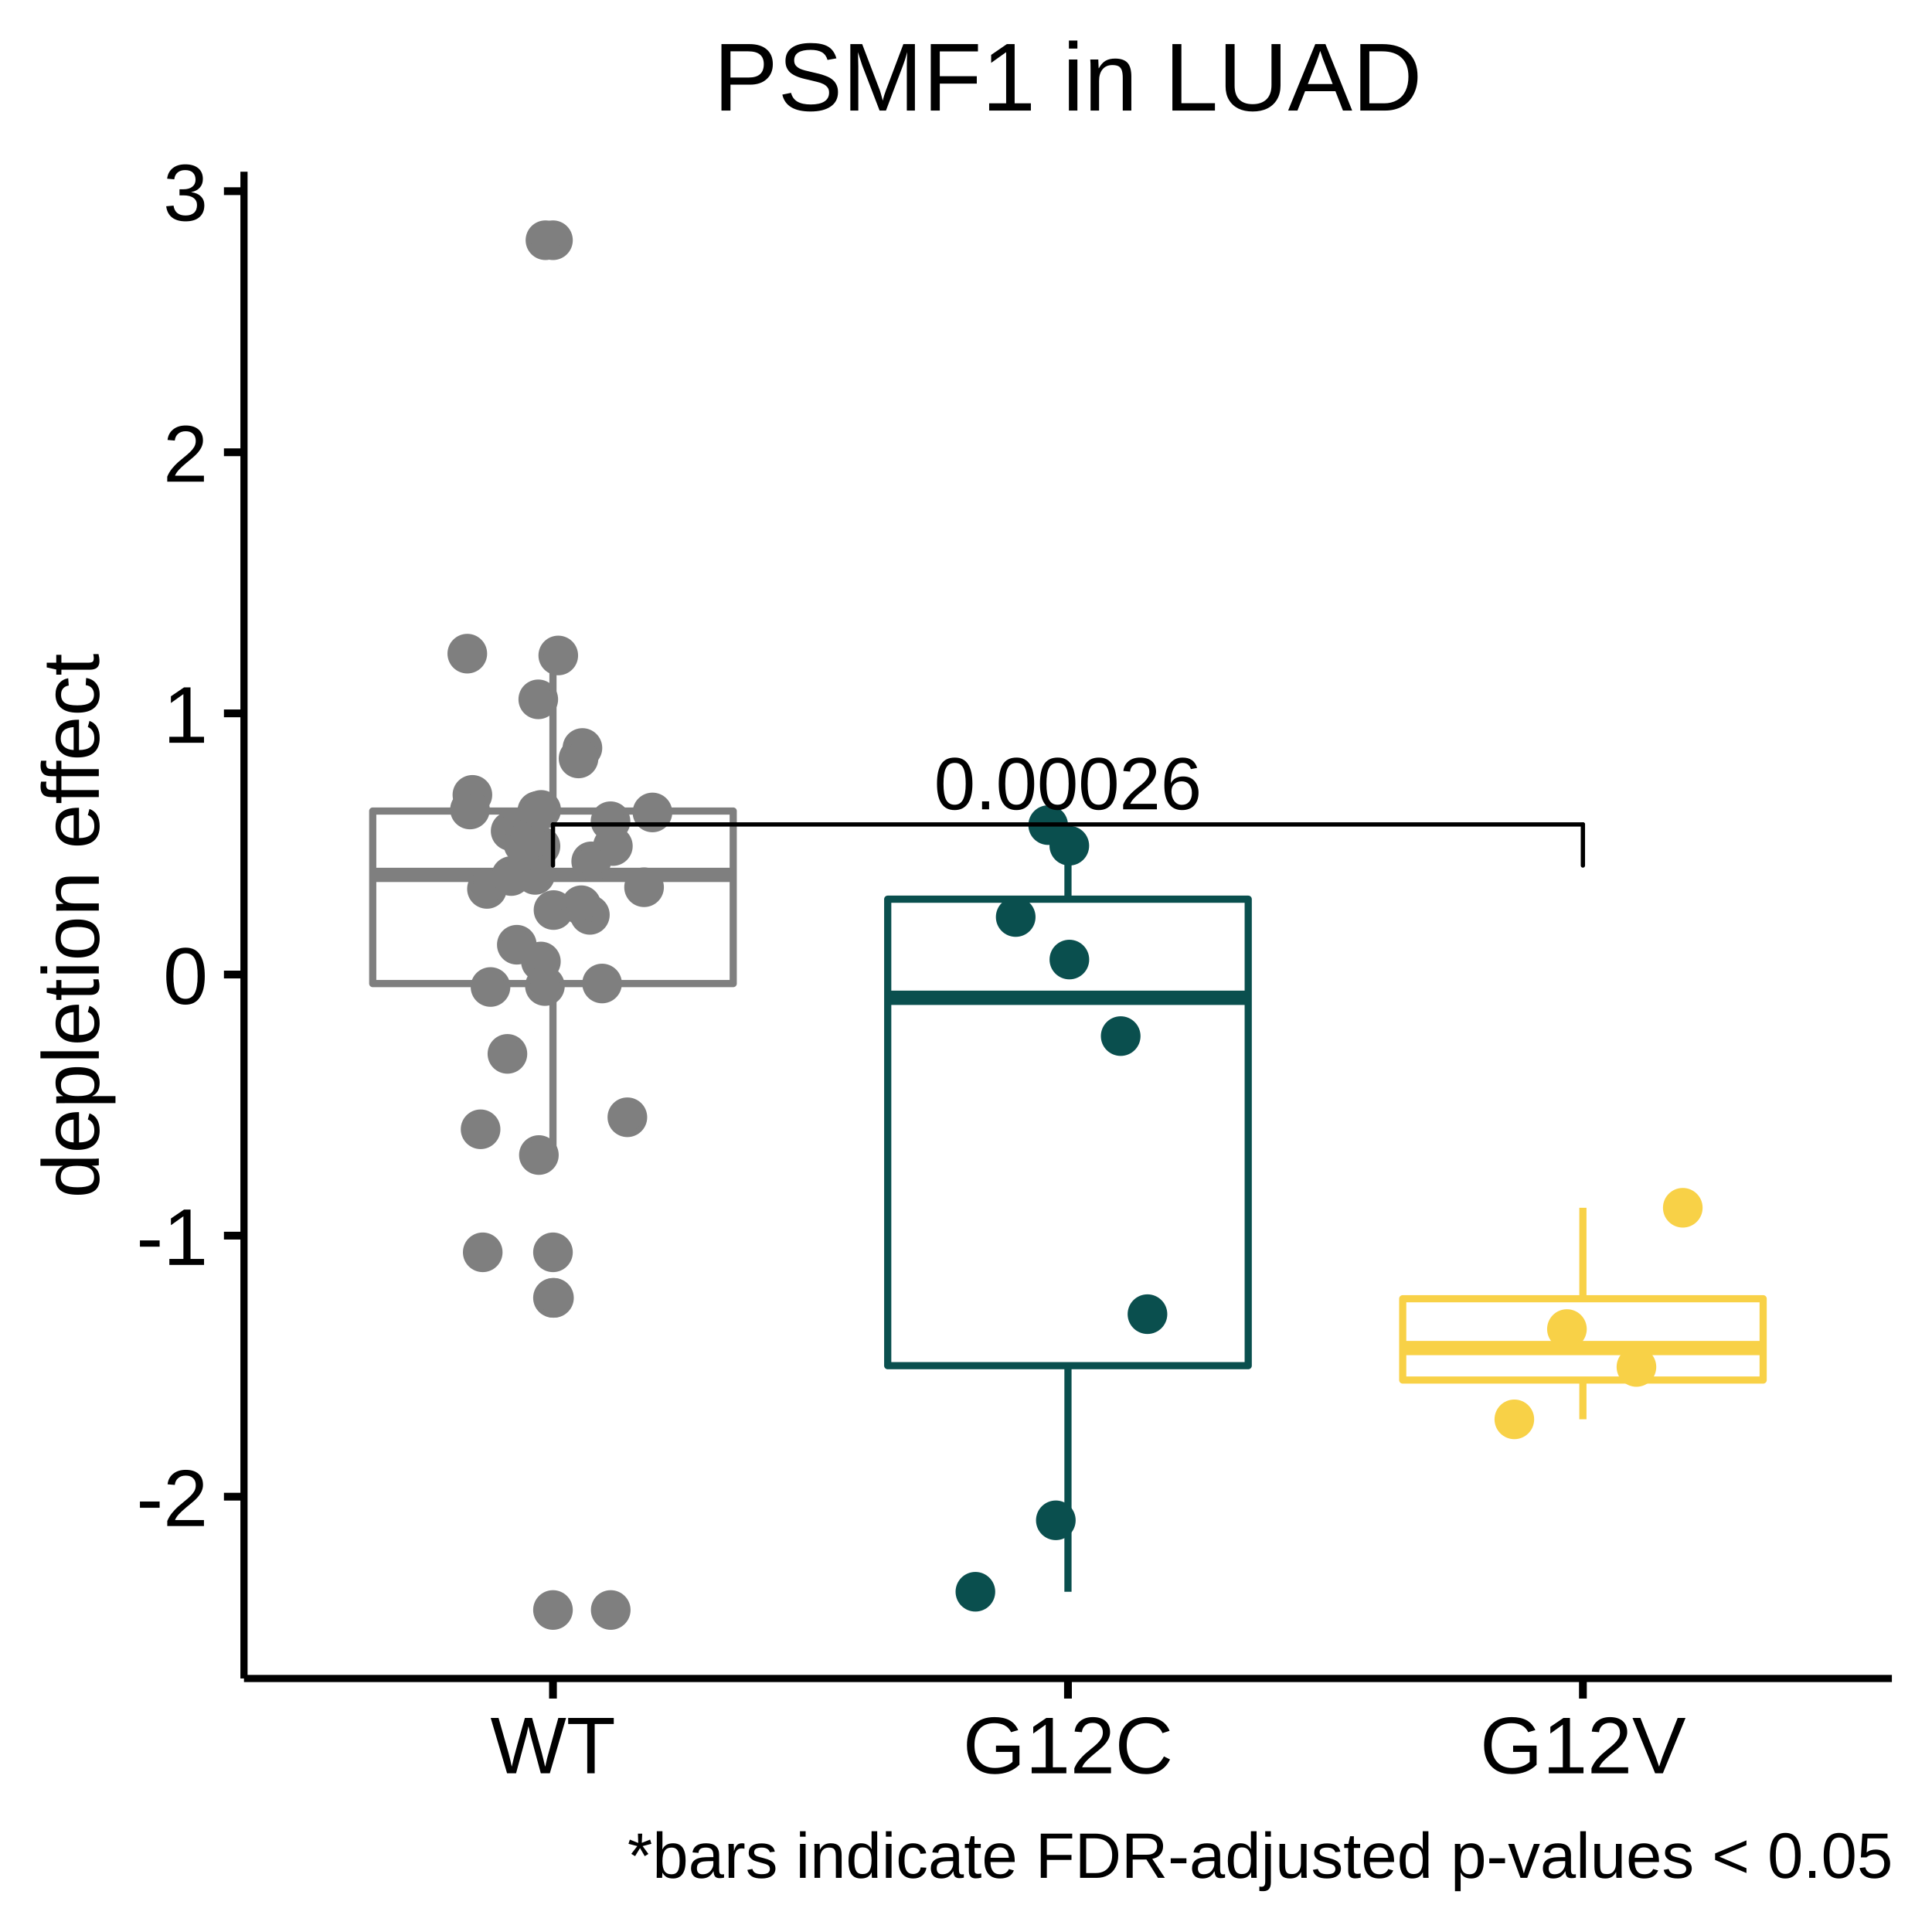
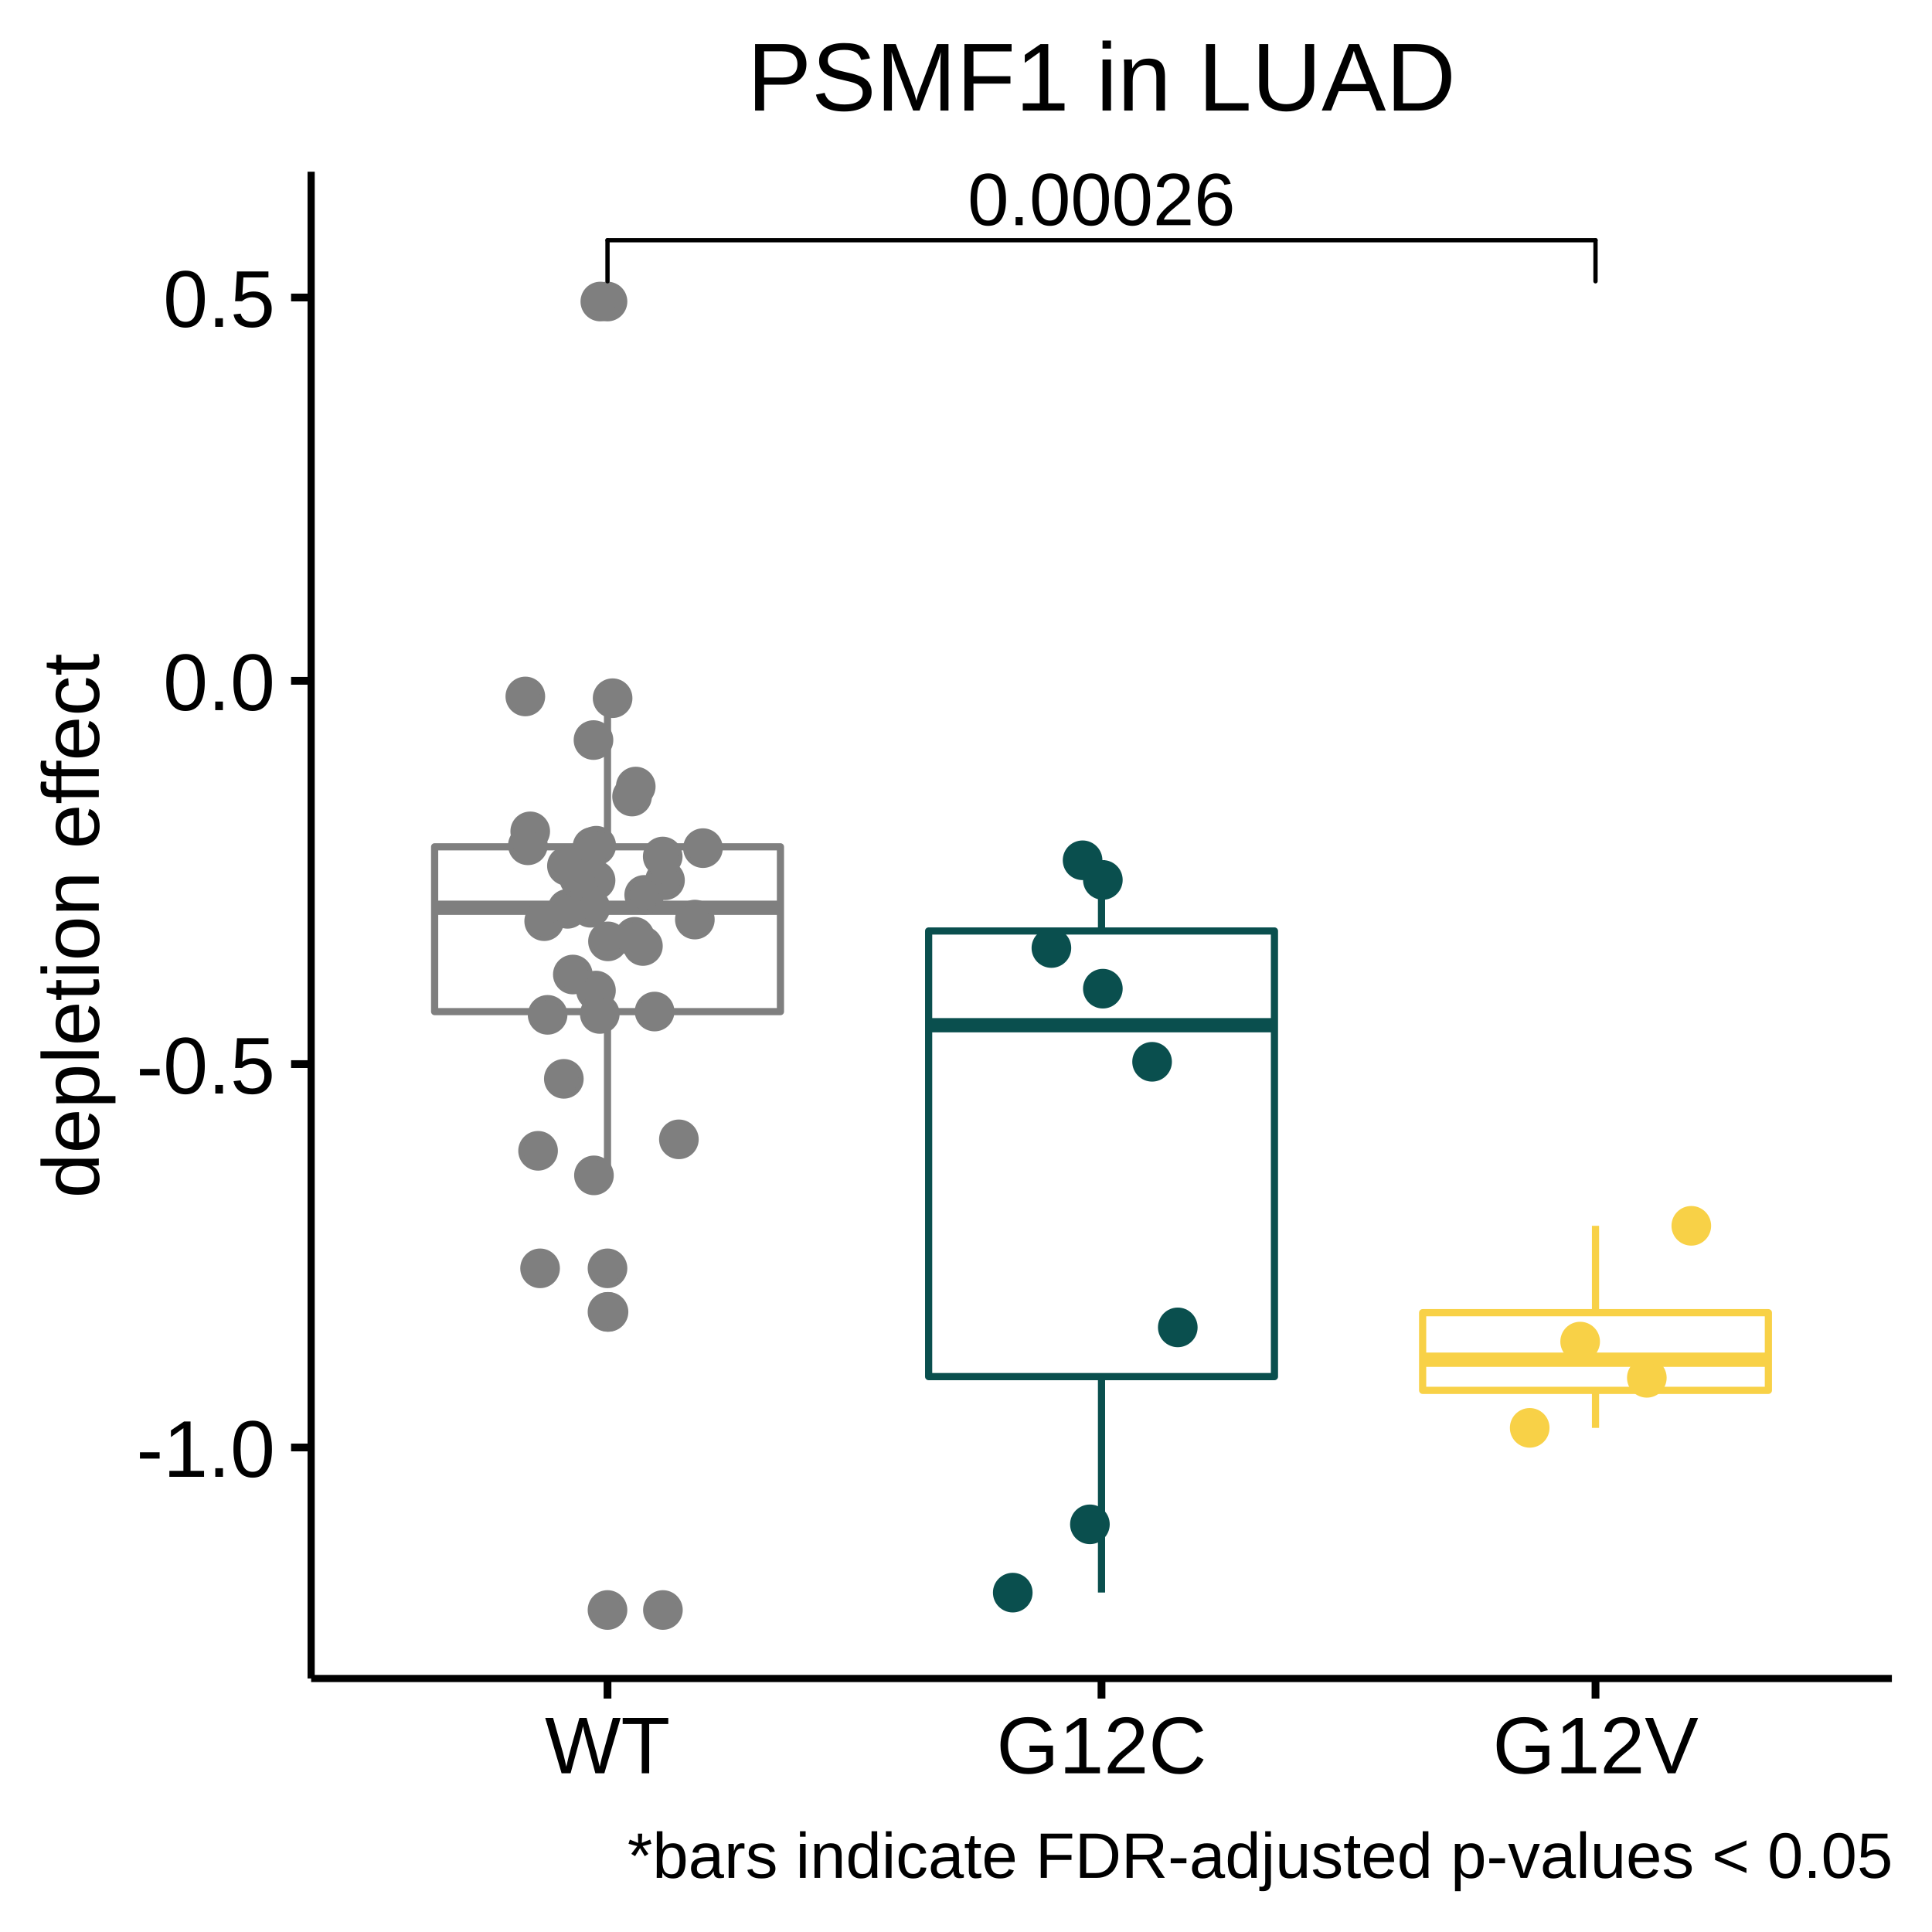
<svg xmlns="http://www.w3.org/2000/svg" viewBox="0 0 288.00 288.00">
  <defs>
    <style type="text/css">
    line, polyline, polygon, path, rect, circle {
      fill: none;
      stroke: #000000;
      stroke-linecap: round;
      stroke-linejoin: round;
      stroke-miterlimit: 10.00;
    }
  </style>
  </defs>
  <rect width="100%" height="100%" style="stroke: none; fill: #FFFFFF;" />
  <rect x="0.00" y="0.00" width="288.00" height="288.00" style="stroke-width: 1.16; stroke: #FFFFFF; fill: #FFFFFF;" />
  <defs>
-     <clipPath id="cpMzYuMzd8MjgyLjAyfDI1MC4yMXwyNS42MA==">
-       <rect x="36.37" y="25.60" width="245.65" height="224.62" />
+     <clipPath id="cpNDYuMzh8MjgyLjAyfDI1MC4yMXwyNS42MA==">
+       <rect x="46.38" y="25.60" width="235.64" height="224.62" />
    </clipPath>
  </defs>
-   <rect x="36.37" y="25.60" width="245.65" height="224.62" style="stroke-width: 1.16; stroke: none; fill: #FFFFFF;" clip-path="url(#cpMzYuMzd8MjgyLjAyfDI1MC4yMXwyNS42MA==)" />
-   <circle cx="82.43" cy="193.47" r="1.95pt" style="stroke-width: 0.71; stroke: #7F7F7F; fill: #7F7F7F;" clip-path="url(#cpMzYuMzd8MjgyLjAyfDI1MC4yMXwyNS42MA==)" />
-   <circle cx="82.43" cy="186.68" r="1.95pt" style="stroke-width: 0.71; stroke: #7F7F7F; fill: #7F7F7F;" clip-path="url(#cpMzYuMzd8MjgyLjAyfDI1MC4yMXwyNS42MA==)" />
-   <circle cx="82.43" cy="35.81" r="1.95pt" style="stroke-width: 0.71; stroke: #7F7F7F; fill: #7F7F7F;" clip-path="url(#cpMzYuMzd8MjgyLjAyfDI1MC4yMXwyNS42MA==)" />
-   <circle cx="82.43" cy="240.00" r="1.95pt" style="stroke-width: 0.71; stroke: #7F7F7F; fill: #7F7F7F;" clip-path="url(#cpMzYuMzd8MjgyLjAyfDI1MC4yMXwyNS42MA==)" />
-   <line x1="82.43" y1="120.90" x2="82.43" y2="97.45" style="stroke-width: 1.07; stroke: #7F7F7F; stroke-linecap: butt;" clip-path="url(#cpMzYuMzd8MjgyLjAyfDI1MC4yMXwyNS42MA==)" />
-   <line x1="82.43" y1="146.62" x2="82.43" y2="172.18" style="stroke-width: 1.07; stroke: #7F7F7F; stroke-linecap: butt;" clip-path="url(#cpMzYuMzd8MjgyLjAyfDI1MC4yMXwyNS42MA==)" />
-   <polygon points="55.56,120.90 55.56,146.62 109.30,146.62 109.30,120.90 55.56,120.90 " style="stroke-width: 1.07; stroke: #7F7F7F; fill: #FFFFFF;" clip-path="url(#cpMzYuMzd8MjgyLjAyfDI1MC4yMXwyNS42MA==)" />
-   <line x1="55.56" y1="130.42" x2="109.30" y2="130.42" style="stroke-width: 2.13; stroke: #7F7F7F; stroke-linecap: butt;" clip-path="url(#cpMzYuMzd8MjgyLjAyfDI1MC4yMXwyNS42MA==)" />
-   <line x1="159.20" y1="134.04" x2="159.20" y2="123.00" style="stroke-width: 1.07; stroke: #0A4F4E; stroke-linecap: butt;" clip-path="url(#cpMzYuMzd8MjgyLjAyfDI1MC4yMXwyNS42MA==)" />
-   <line x1="159.20" y1="203.58" x2="159.20" y2="237.28" style="stroke-width: 1.07; stroke: #0A4F4E; stroke-linecap: butt;" clip-path="url(#cpMzYuMzd8MjgyLjAyfDI1MC4yMXwyNS42MA==)" />
-   <polygon points="132.33,134.04 132.33,203.58 186.07,203.58 186.07,134.04 132.33,134.04 " style="stroke-width: 1.07; stroke: #0A4F4E; fill: #FFFFFF;" clip-path="url(#cpMzYuMzd8MjgyLjAyfDI1MC4yMXwyNS42MA==)" />
-   <line x1="132.33" y1="148.74" x2="186.07" y2="148.74" style="stroke-width: 2.13; stroke: #0A4F4E; stroke-linecap: butt;" clip-path="url(#cpMzYuMzd8MjgyLjAyfDI1MC4yMXwyNS42MA==)" />
-   <line x1="235.96" y1="193.60" x2="235.96" y2="180.04" style="stroke-width: 1.07; stroke: #F8D147; stroke-linecap: butt;" clip-path="url(#cpMzYuMzd8MjgyLjAyfDI1MC4yMXwyNS42MA==)" />
-   <line x1="235.96" y1="205.72" x2="235.96" y2="211.57" style="stroke-width: 1.07; stroke: #F8D147; stroke-linecap: butt;" clip-path="url(#cpMzYuMzd8MjgyLjAyfDI1MC4yMXwyNS42MA==)" />
-   <polygon points="209.10,193.60 209.10,205.72 262.83,205.72 262.83,193.60 209.10,193.60 " style="stroke-width: 1.07; stroke: #F8D147; fill: #FFFFFF;" clip-path="url(#cpMzYuMzd8MjgyLjAyfDI1MC4yMXwyNS42MA==)" />
-   <line x1="209.10" y1="200.95" x2="262.83" y2="200.95" style="stroke-width: 2.13; stroke: #F8D147; stroke-linecap: butt;" clip-path="url(#cpMzYuMzd8MjgyLjAyfDI1MC4yMXwyNS42MA==)" />
-   <circle cx="80.63" cy="143.33" r="1.95pt" style="stroke-width: 0.71; stroke: #7F7F7F; fill: #7F7F7F;" clip-path="url(#cpMzYuMzd8MjgyLjAyfDI1MC4yMXwyNS42MA==)" />
-   <circle cx="82.51" cy="135.66" r="1.95pt" style="stroke-width: 0.71; stroke: #7F7F7F; fill: #7F7F7F;" clip-path="url(#cpMzYuMzd8MjgyLjAyfDI1MC4yMXwyNS42MA==)" />
-   <circle cx="91.36" cy="126.12" r="1.95pt" style="stroke-width: 0.71; stroke: #7F7F7F; fill: #7F7F7F;" clip-path="url(#cpMzYuMzd8MjgyLjAyfDI1MC4yMXwyNS42MA==)" />
-   <circle cx="225.74" cy="211.58" r="1.95pt" style="stroke-width: 0.71; stroke: #F8D147; fill: #F8D147;" clip-path="url(#cpMzYuMzd8MjgyLjAyfDI1MC4yMXwyNS42MA==)" />
-   <circle cx="87.93" cy="136.38" r="1.95pt" style="stroke-width: 0.71; stroke: #7F7F7F; fill: #7F7F7F;" clip-path="url(#cpMzYuMzd8MjgyLjAyfDI1MC4yMXwyNS42MA==)" />
-   <circle cx="159.41" cy="143.04" r="1.95pt" style="stroke-width: 0.71; stroke: #0A4F4E; fill: #0A4F4E;" clip-path="url(#cpMzYuMzd8MjgyLjAyfDI1MC4yMXwyNS42MA==)" />
-   <circle cx="79.07" cy="125.00" r="1.95pt" style="stroke-width: 0.71; stroke: #7F7F7F; fill: #7F7F7F;" clip-path="url(#cpMzYuMzd8MjgyLjAyfDI1MC4yMXwyNS42MA==)" />
-   <circle cx="86.65" cy="134.94" r="1.95pt" style="stroke-width: 0.71; stroke: #7F7F7F; fill: #7F7F7F;" clip-path="url(#cpMzYuMzd8MjgyLjAyfDI1MC4yMXwyNS42MA==)" />
-   <circle cx="86.82" cy="111.50" r="1.95pt" style="stroke-width: 0.71; stroke: #7F7F7F; fill: #7F7F7F;" clip-path="url(#cpMzYuMzd8MjgyLjAyfDI1MC4yMXwyNS42MA==)" />
-   <circle cx="69.66" cy="97.44" r="1.95pt" style="stroke-width: 0.71; stroke: #7F7F7F; fill: #7F7F7F;" clip-path="url(#cpMzYuMzd8MjgyLjAyfDI1MC4yMXwyNS42MA==)" />
-   <circle cx="91.01" cy="122.42" r="1.95pt" style="stroke-width: 0.71; stroke: #7F7F7F; fill: #7F7F7F;" clip-path="url(#cpMzYuMzd8MjgyLjAyfDI1MC4yMXwyNS42MA==)" />
-   <circle cx="145.40" cy="237.28" r="1.95pt" style="stroke-width: 0.71; stroke: #0A4F4E; fill: #0A4F4E;" clip-path="url(#cpMzYuMzd8MjgyLjAyfDI1MC4yMXwyNS42MA==)" />
-   <circle cx="93.52" cy="166.55" r="1.95pt" style="stroke-width: 0.71; stroke: #7F7F7F; fill: #7F7F7F;" clip-path="url(#cpMzYuMzd8MjgyLjAyfDI1MC4yMXwyNS42MA==)" />
-   <circle cx="86.24" cy="113.06" r="1.95pt" style="stroke-width: 0.71; stroke: #7F7F7F; fill: #7F7F7F;" clip-path="url(#cpMzYuMzd8MjgyLjAyfDI1MC4yMXwyNS42MA==)" />
-   <circle cx="97.26" cy="121.11" r="1.95pt" style="stroke-width: 0.71; stroke: #7F7F7F; fill: #7F7F7F;" clip-path="url(#cpMzYuMzd8MjgyLjAyfDI1MC4yMXwyNS42MA==)" />
-   <circle cx="151.41" cy="136.70" r="1.95pt" style="stroke-width: 0.71; stroke: #0A4F4E; fill: #0A4F4E;" clip-path="url(#cpMzYuMzd8MjgyLjAyfDI1MC4yMXwyNS42MA==)" />
-   <circle cx="171.05" cy="195.90" r="1.95pt" style="stroke-width: 0.71; stroke: #0A4F4E; fill: #0A4F4E;" clip-path="url(#cpMzYuMzd8MjgyLjAyfDI1MC4yMXwyNS42MA==)" />
-   <circle cx="159.40" cy="126.07" r="1.95pt" style="stroke-width: 0.71; stroke: #0A4F4E; fill: #0A4F4E;" clip-path="url(#cpMzYuMzd8MjgyLjAyfDI1MC4yMXwyNS42MA==)" />
-   <circle cx="80.09" cy="120.90" r="1.95pt" style="stroke-width: 0.71; stroke: #7F7F7F; fill: #7F7F7F;" clip-path="url(#cpMzYuMzd8MjgyLjAyfDI1MC4yMXwyNS42MA==)" />
-   <circle cx="89.75" cy="146.61" r="1.95pt" style="stroke-width: 0.71; stroke: #7F7F7F; fill: #7F7F7F;" clip-path="url(#cpMzYuMzd8MjgyLjAyfDI1MC4yMXwyNS42MA==)" />
-   <circle cx="81.23" cy="146.99" r="1.95pt" style="stroke-width: 0.71; stroke: #7F7F7F; fill: #7F7F7F;" clip-path="url(#cpMzYuMzd8MjgyLjAyfDI1MC4yMXwyNS42MA==)" />
-   <circle cx="243.94" cy="203.77" r="1.95pt" style="stroke-width: 0.71; stroke: #F8D147; fill: #F8D147;" clip-path="url(#cpMzYuMzd8MjgyLjAyfDI1MC4yMXwyNS42MA==)" />
-   <circle cx="72.59" cy="132.51" r="1.95pt" style="stroke-width: 0.71; stroke: #7F7F7F; fill: #7F7F7F;" clip-path="url(#cpMzYuMzd8MjgyLjAyfDI1MC4yMXwyNS42MA==)" />
-   <circle cx="250.85" cy="180.04" r="1.95pt" style="stroke-width: 0.71; stroke: #F8D147; fill: #F8D147;" clip-path="url(#cpMzYuMzd8MjgyLjAyfDI1MC4yMXwyNS42MA==)" />
-   <circle cx="233.58" cy="198.12" r="1.95pt" style="stroke-width: 0.71; stroke: #F8D147; fill: #F8D147;" clip-path="url(#cpMzYuMzd8MjgyLjAyfDI1MC4yMXwyNS42MA==)" />
-   <circle cx="96.01" cy="132.26" r="1.95pt" style="stroke-width: 0.71; stroke: #7F7F7F; fill: #7F7F7F;" clip-path="url(#cpMzYuMzd8MjgyLjAyfDI1MC4yMXwyNS42MA==)" />
-   <circle cx="157.39" cy="226.63" r="1.95pt" style="stroke-width: 0.71; stroke: #0A4F4E; fill: #0A4F4E;" clip-path="url(#cpMzYuMzd8MjgyLjAyfDI1MC4yMXwyNS42MA==)" />
-   <circle cx="80.57" cy="126.13" r="1.95pt" style="stroke-width: 0.71; stroke: #7F7F7F; fill: #7F7F7F;" clip-path="url(#cpMzYuMzd8MjgyLjAyfDI1MC4yMXwyNS42MA==)" />
-   <circle cx="77.04" cy="140.83" r="1.95pt" style="stroke-width: 0.71; stroke: #7F7F7F; fill: #7F7F7F;" clip-path="url(#cpMzYuMzd8MjgyLjAyfDI1MC4yMXwyNS42MA==)" />
-   <circle cx="80.24" cy="104.25" r="1.95pt" style="stroke-width: 0.71; stroke: #7F7F7F; fill: #7F7F7F;" clip-path="url(#cpMzYuMzd8MjgyLjAyfDI1MC4yMXwyNS42MA==)" />
-   <circle cx="82.58" cy="193.47" r="1.95pt" style="stroke-width: 0.71; stroke: #7F7F7F; fill: #7F7F7F;" clip-path="url(#cpMzYuMzd8MjgyLjAyfDI1MC4yMXwyNS42MA==)" />
-   <circle cx="73.12" cy="147.13" r="1.95pt" style="stroke-width: 0.71; stroke: #7F7F7F; fill: #7F7F7F;" clip-path="url(#cpMzYuMzd8MjgyLjAyfDI1MC4yMXwyNS42MA==)" />
-   <circle cx="83.22" cy="97.71" r="1.95pt" style="stroke-width: 0.71; stroke: #7F7F7F; fill: #7F7F7F;" clip-path="url(#cpMzYuMzd8MjgyLjAyfDI1MC4yMXwyNS42MA==)" />
-   <circle cx="70.42" cy="118.49" r="1.95pt" style="stroke-width: 0.71; stroke: #7F7F7F; fill: #7F7F7F;" clip-path="url(#cpMzYuMzd8MjgyLjAyfDI1MC4yMXwyNS42MA==)" />
-   <circle cx="71.96" cy="186.68" r="1.95pt" style="stroke-width: 0.71; stroke: #7F7F7F; fill: #7F7F7F;" clip-path="url(#cpMzYuMzd8MjgyLjAyfDI1MC4yMXwyNS42MA==)" />
-   <circle cx="76.12" cy="123.88" r="1.95pt" style="stroke-width: 0.71; stroke: #7F7F7F; fill: #7F7F7F;" clip-path="url(#cpMzYuMzd8MjgyLjAyfDI1MC4yMXwyNS42MA==)" />
-   <circle cx="81.31" cy="35.81" r="1.95pt" style="stroke-width: 0.71; stroke: #7F7F7F; fill: #7F7F7F;" clip-path="url(#cpMzYuMzd8MjgyLjAyfDI1MC4yMXwyNS42MA==)" />
-   <circle cx="70.06" cy="120.67" r="1.95pt" style="stroke-width: 0.71; stroke: #7F7F7F; fill: #7F7F7F;" clip-path="url(#cpMzYuMzd8MjgyLjAyfDI1MC4yMXwyNS42MA==)" />
-   <circle cx="80.33" cy="172.18" r="1.95pt" style="stroke-width: 0.71; stroke: #7F7F7F; fill: #7F7F7F;" clip-path="url(#cpMzYuMzd8MjgyLjAyfDI1MC4yMXwyNS42MA==)" />
-   <circle cx="79.77" cy="130.42" r="1.95pt" style="stroke-width: 0.71; stroke: #7F7F7F; fill: #7F7F7F;" clip-path="url(#cpMzYuMzd8MjgyLjAyfDI1MC4yMXwyNS42MA==)" />
-   <circle cx="156.25" cy="123.00" r="1.95pt" style="stroke-width: 0.71; stroke: #0A4F4E; fill: #0A4F4E;" clip-path="url(#cpMzYuMzd8MjgyLjAyfDI1MC4yMXwyNS42MA==)" />
-   <circle cx="76.21" cy="130.59" r="1.95pt" style="stroke-width: 0.71; stroke: #7F7F7F; fill: #7F7F7F;" clip-path="url(#cpMzYuMzd8MjgyLjAyfDI1MC4yMXwyNS42MA==)" />
-   <circle cx="91.04" cy="240.00" r="1.95pt" style="stroke-width: 0.71; stroke: #7F7F7F; fill: #7F7F7F;" clip-path="url(#cpMzYuMzd8MjgyLjAyfDI1MC4yMXwyNS42MA==)" />
-   <circle cx="78.04" cy="125.84" r="1.95pt" style="stroke-width: 0.71; stroke: #7F7F7F; fill: #7F7F7F;" clip-path="url(#cpMzYuMzd8MjgyLjAyfDI1MC4yMXwyNS42MA==)" />
-   <circle cx="167.06" cy="154.45" r="1.95pt" style="stroke-width: 0.71; stroke: #0A4F4E; fill: #0A4F4E;" clip-path="url(#cpMzYuMzd8MjgyLjAyfDI1MC4yMXwyNS42MA==)" />
-   <circle cx="88.13" cy="128.40" r="1.95pt" style="stroke-width: 0.71; stroke: #7F7F7F; fill: #7F7F7F;" clip-path="url(#cpMzYuMzd8MjgyLjAyfDI1MC4yMXwyNS42MA==)" />
-   <circle cx="71.64" cy="168.34" r="1.95pt" style="stroke-width: 0.71; stroke: #7F7F7F; fill: #7F7F7F;" clip-path="url(#cpMzYuMzd8MjgyLjAyfDI1MC4yMXwyNS42MA==)" />
-   <circle cx="75.64" cy="157.10" r="1.95pt" style="stroke-width: 0.71; stroke: #7F7F7F; fill: #7F7F7F;" clip-path="url(#cpMzYuMzd8MjgyLjAyfDI1MC4yMXwyNS42MA==)" />
-   <circle cx="80.67" cy="120.73" r="1.95pt" style="stroke-width: 0.71; stroke: #7F7F7F; fill: #7F7F7F;" clip-path="url(#cpMzYuMzd8MjgyLjAyfDI1MC4yMXwyNS42MA==)" />
-   <g clip-path="url(#cpMzYuMzd8MjgyLjAyfDI1MC4yMXwyNS42MA==)">
-     <text x="139.24" y="120.65" style="font-size: 11.04px; font-family: Arial;" textLength="39.92px" lengthAdjust="spacingAndGlyphs">0.00026</text>
+   <rect x="46.38" y="25.60" width="235.64" height="224.62" style="stroke-width: 1.16; stroke: none; fill: #FFFFFF;" clip-path="url(#cpNDYuMzh8MjgyLjAyfDI1MC4yMXwyNS42MA==)" />
+   <circle cx="90.56" cy="195.56" r="1.95pt" style="stroke-width: 0.71; stroke: #7F7F7F; fill: #7F7F7F;" clip-path="url(#cpNDYuMzh8MjgyLjAyfDI1MC4yMXwyNS42MA==)" />
+   <circle cx="90.56" cy="189.07" r="1.95pt" style="stroke-width: 0.71; stroke: #7F7F7F; fill: #7F7F7F;" clip-path="url(#cpNDYuMzh8MjgyLjAyfDI1MC4yMXwyNS42MA==)" />
+   <circle cx="90.56" cy="44.95" r="1.95pt" style="stroke-width: 0.71; stroke: #7F7F7F; fill: #7F7F7F;" clip-path="url(#cpNDYuMzh8MjgyLjAyfDI1MC4yMXwyNS42MA==)" />
+   <circle cx="90.56" cy="240.00" r="1.95pt" style="stroke-width: 0.71; stroke: #7F7F7F; fill: #7F7F7F;" clip-path="url(#cpNDYuMzh8MjgyLjAyfDI1MC4yMXwyNS42MA==)" />
+   <line x1="90.56" y1="126.23" x2="90.56" y2="103.83" style="stroke-width: 1.07; stroke: #7F7F7F; stroke-linecap: butt;" clip-path="url(#cpNDYuMzh8MjgyLjAyfDI1MC4yMXwyNS42MA==)" />
+   <line x1="90.56" y1="150.80" x2="90.56" y2="175.21" style="stroke-width: 1.07; stroke: #7F7F7F; stroke-linecap: butt;" clip-path="url(#cpNDYuMzh8MjgyLjAyfDI1MC4yMXwyNS42MA==)" />
+   <polygon points="64.79,126.23 64.79,150.80 116.34,150.80 116.34,126.23 64.79,126.23 " style="stroke-width: 1.07; stroke: #7F7F7F; fill: #FFFFFF;" clip-path="url(#cpNDYuMzh8MjgyLjAyfDI1MC4yMXwyNS42MA==)" />
+   <line x1="64.79" y1="135.32" x2="116.34" y2="135.32" style="stroke-width: 2.13; stroke: #7F7F7F; stroke-linecap: butt;" clip-path="url(#cpNDYuMzh8MjgyLjAyfDI1MC4yMXwyNS42MA==)" />
+   <line x1="164.20" y1="138.78" x2="164.20" y2="128.24" style="stroke-width: 1.07; stroke: #0A4F4E; stroke-linecap: butt;" clip-path="url(#cpNDYuMzh8MjgyLjAyfDI1MC4yMXwyNS42MA==)" />
+   <line x1="164.20" y1="205.21" x2="164.20" y2="237.40" style="stroke-width: 1.07; stroke: #0A4F4E; stroke-linecap: butt;" clip-path="url(#cpNDYuMzh8MjgyLjAyfDI1MC4yMXwyNS42MA==)" />
+   <polygon points="138.43,138.78 138.43,205.21 189.98,205.21 189.98,138.78 138.43,138.78 " style="stroke-width: 1.07; stroke: #0A4F4E; fill: #FFFFFF;" clip-path="url(#cpNDYuMzh8MjgyLjAyfDI1MC4yMXwyNS42MA==)" />
+   <line x1="138.43" y1="152.83" x2="189.98" y2="152.83" style="stroke-width: 2.13; stroke: #0A4F4E; stroke-linecap: butt;" clip-path="url(#cpNDYuMzh8MjgyLjAyfDI1MC4yMXwyNS42MA==)" />
+   <line x1="237.84" y1="195.68" x2="237.84" y2="182.73" style="stroke-width: 1.07; stroke: #F8D147; stroke-linecap: butt;" clip-path="url(#cpNDYuMzh8MjgyLjAyfDI1MC4yMXwyNS42MA==)" />
+   <line x1="237.84" y1="207.26" x2="237.84" y2="212.85" style="stroke-width: 1.07; stroke: #F8D147; stroke-linecap: butt;" clip-path="url(#cpNDYuMzh8MjgyLjAyfDI1MC4yMXwyNS42MA==)" />
+   <polygon points="212.07,195.68 212.07,207.26 263.61,207.26 263.61,195.68 212.07,195.68 " style="stroke-width: 1.07; stroke: #F8D147; fill: #FFFFFF;" clip-path="url(#cpNDYuMzh8MjgyLjAyfDI1MC4yMXwyNS42MA==)" />
+   <line x1="212.07" y1="202.69" x2="263.61" y2="202.69" style="stroke-width: 2.13; stroke: #F8D147; stroke-linecap: butt;" clip-path="url(#cpNDYuMzh8MjgyLjAyfDI1MC4yMXwyNS42MA==)" />
+   <circle cx="88.84" cy="147.66" r="1.95pt" style="stroke-width: 0.71; stroke: #7F7F7F; fill: #7F7F7F;" clip-path="url(#cpNDYuMzh8MjgyLjAyfDI1MC4yMXwyNS42MA==)" />
+   <circle cx="90.63" cy="140.33" r="1.95pt" style="stroke-width: 0.71; stroke: #7F7F7F; fill: #7F7F7F;" clip-path="url(#cpNDYuMzh8MjgyLjAyfDI1MC4yMXwyNS42MA==)" />
+   <circle cx="99.13" cy="131.22" r="1.95pt" style="stroke-width: 0.71; stroke: #7F7F7F; fill: #7F7F7F;" clip-path="url(#cpNDYuMzh8MjgyLjAyfDI1MC4yMXwyNS42MA==)" />
+   <circle cx="228.03" cy="212.85" r="1.95pt" style="stroke-width: 0.71; stroke: #F8D147; fill: #F8D147;" clip-path="url(#cpNDYuMzh8MjgyLjAyfDI1MC4yMXwyNS42MA==)" />
+   <circle cx="95.84" cy="141.02" r="1.95pt" style="stroke-width: 0.71; stroke: #7F7F7F; fill: #7F7F7F;" clip-path="url(#cpNDYuMzh8MjgyLjAyfDI1MC4yMXwyNS42MA==)" />
+   <circle cx="164.40" cy="147.38" r="1.95pt" style="stroke-width: 0.71; stroke: #0A4F4E; fill: #0A4F4E;" clip-path="url(#cpNDYuMzh8MjgyLjAyfDI1MC4yMXwyNS42MA==)" />
+   <circle cx="87.34" cy="130.15" r="1.95pt" style="stroke-width: 0.71; stroke: #7F7F7F; fill: #7F7F7F;" clip-path="url(#cpNDYuMzh8MjgyLjAyfDI1MC4yMXwyNS42MA==)" />
+   <circle cx="94.61" cy="139.65" r="1.95pt" style="stroke-width: 0.71; stroke: #7F7F7F; fill: #7F7F7F;" clip-path="url(#cpNDYuMzh8MjgyLjAyfDI1MC4yMXwyNS42MA==)" />
+   <circle cx="94.77" cy="117.25" r="1.95pt" style="stroke-width: 0.71; stroke: #7F7F7F; fill: #7F7F7F;" clip-path="url(#cpNDYuMzh8MjgyLjAyfDI1MC4yMXwyNS42MA==)" />
+   <circle cx="78.31" cy="103.82" r="1.95pt" style="stroke-width: 0.71; stroke: #7F7F7F; fill: #7F7F7F;" clip-path="url(#cpNDYuMzh8MjgyLjAyfDI1MC4yMXwyNS42MA==)" />
+   <circle cx="98.79" cy="127.68" r="1.95pt" style="stroke-width: 0.71; stroke: #7F7F7F; fill: #7F7F7F;" clip-path="url(#cpNDYuMzh8MjgyLjAyfDI1MC4yMXwyNS42MA==)" />
+   <circle cx="150.97" cy="237.41" r="1.95pt" style="stroke-width: 0.71; stroke: #0A4F4E; fill: #0A4F4E;" clip-path="url(#cpNDYuMzh8MjgyLjAyfDI1MC4yMXwyNS42MA==)" />
+   <circle cx="101.20" cy="169.84" r="1.95pt" style="stroke-width: 0.71; stroke: #7F7F7F; fill: #7F7F7F;" clip-path="url(#cpNDYuMzh8MjgyLjAyfDI1MC4yMXwyNS42MA==)" />
+   <circle cx="94.22" cy="118.74" r="1.95pt" style="stroke-width: 0.71; stroke: #7F7F7F; fill: #7F7F7F;" clip-path="url(#cpNDYuMzh8MjgyLjAyfDI1MC4yMXwyNS42MA==)" />
+   <circle cx="104.79" cy="126.43" r="1.95pt" style="stroke-width: 0.71; stroke: #7F7F7F; fill: #7F7F7F;" clip-path="url(#cpNDYuMzh8MjgyLjAyfDI1MC4yMXwyNS42MA==)" />
+   <circle cx="156.73" cy="141.32" r="1.95pt" style="stroke-width: 0.71; stroke: #0A4F4E; fill: #0A4F4E;" clip-path="url(#cpNDYuMzh8MjgyLjAyfDI1MC4yMXwyNS42MA==)" />
+   <circle cx="175.57" cy="197.87" r="1.95pt" style="stroke-width: 0.71; stroke: #0A4F4E; fill: #0A4F4E;" clip-path="url(#cpNDYuMzh8MjgyLjAyfDI1MC4yMXwyNS42MA==)" />
+   <circle cx="164.40" cy="131.17" r="1.95pt" style="stroke-width: 0.71; stroke: #0A4F4E; fill: #0A4F4E;" clip-path="url(#cpNDYuMzh8MjgyLjAyfDI1MC4yMXwyNS42MA==)" />
+   <circle cx="88.31" cy="126.24" r="1.95pt" style="stroke-width: 0.71; stroke: #7F7F7F; fill: #7F7F7F;" clip-path="url(#cpNDYuMzh8MjgyLjAyfDI1MC4yMXwyNS42MA==)" />
+   <circle cx="97.58" cy="150.79" r="1.95pt" style="stroke-width: 0.71; stroke: #7F7F7F; fill: #7F7F7F;" clip-path="url(#cpNDYuMzh8MjgyLjAyfDI1MC4yMXwyNS42MA==)" />
+   <circle cx="89.41" cy="151.15" r="1.95pt" style="stroke-width: 0.71; stroke: #7F7F7F; fill: #7F7F7F;" clip-path="url(#cpNDYuMzh8MjgyLjAyfDI1MC4yMXwyNS42MA==)" />
+   <circle cx="245.49" cy="205.39" r="1.95pt" style="stroke-width: 0.71; stroke: #F8D147; fill: #F8D147;" clip-path="url(#cpNDYuMzh8MjgyLjAyfDI1MC4yMXwyNS42MA==)" />
+   <circle cx="81.12" cy="137.32" r="1.95pt" style="stroke-width: 0.71; stroke: #7F7F7F; fill: #7F7F7F;" clip-path="url(#cpNDYuMzh8MjgyLjAyfDI1MC4yMXwyNS42MA==)" />
+   <circle cx="252.12" cy="182.73" r="1.95pt" style="stroke-width: 0.71; stroke: #F8D147; fill: #F8D147;" clip-path="url(#cpNDYuMzh8MjgyLjAyfDI1MC4yMXwyNS42MA==)" />
+   <circle cx="235.55" cy="199.99" r="1.95pt" style="stroke-width: 0.71; stroke: #F8D147; fill: #F8D147;" clip-path="url(#cpNDYuMzh8MjgyLjAyfDI1MC4yMXwyNS42MA==)" />
+   <circle cx="103.58" cy="137.08" r="1.95pt" style="stroke-width: 0.71; stroke: #7F7F7F; fill: #7F7F7F;" clip-path="url(#cpNDYuMzh8MjgyLjAyfDI1MC4yMXwyNS42MA==)" />
+   <circle cx="162.47" cy="227.23" r="1.95pt" style="stroke-width: 0.71; stroke: #0A4F4E; fill: #0A4F4E;" clip-path="url(#cpNDYuMzh8MjgyLjAyfDI1MC4yMXwyNS42MA==)" />
+   <circle cx="88.78" cy="131.23" r="1.95pt" style="stroke-width: 0.71; stroke: #7F7F7F; fill: #7F7F7F;" clip-path="url(#cpNDYuMzh8MjgyLjAyfDI1MC4yMXwyNS42MA==)" />
+   <circle cx="85.39" cy="145.27" r="1.95pt" style="stroke-width: 0.71; stroke: #7F7F7F; fill: #7F7F7F;" clip-path="url(#cpNDYuMzh8MjgyLjAyfDI1MC4yMXwyNS42MA==)" />
+   <circle cx="88.47" cy="110.32" r="1.95pt" style="stroke-width: 0.71; stroke: #7F7F7F; fill: #7F7F7F;" clip-path="url(#cpNDYuMzh8MjgyLjAyfDI1MC4yMXwyNS42MA==)" />
+   <circle cx="90.71" cy="195.56" r="1.95pt" style="stroke-width: 0.71; stroke: #7F7F7F; fill: #7F7F7F;" clip-path="url(#cpNDYuMzh8MjgyLjAyfDI1MC4yMXwyNS42MA==)" />
+   <circle cx="81.63" cy="151.28" r="1.95pt" style="stroke-width: 0.71; stroke: #7F7F7F; fill: #7F7F7F;" clip-path="url(#cpNDYuMzh8MjgyLjAyfDI1MC4yMXwyNS42MA==)" />
+   <circle cx="91.32" cy="104.08" r="1.95pt" style="stroke-width: 0.71; stroke: #7F7F7F; fill: #7F7F7F;" clip-path="url(#cpNDYuMzh8MjgyLjAyfDI1MC4yMXwyNS42MA==)" />
+   <circle cx="79.04" cy="123.93" r="1.95pt" style="stroke-width: 0.71; stroke: #7F7F7F; fill: #7F7F7F;" clip-path="url(#cpNDYuMzh8MjgyLjAyfDI1MC4yMXwyNS42MA==)" />
+   <circle cx="80.51" cy="189.07" r="1.95pt" style="stroke-width: 0.71; stroke: #7F7F7F; fill: #7F7F7F;" clip-path="url(#cpNDYuMzh8MjgyLjAyfDI1MC4yMXwyNS42MA==)" />
+   <circle cx="84.51" cy="129.08" r="1.95pt" style="stroke-width: 0.71; stroke: #7F7F7F; fill: #7F7F7F;" clip-path="url(#cpNDYuMzh8MjgyLjAyfDI1MC4yMXwyNS42MA==)" />
+   <circle cx="89.49" cy="44.95" r="1.95pt" style="stroke-width: 0.71; stroke: #7F7F7F; fill: #7F7F7F;" clip-path="url(#cpNDYuMzh8MjgyLjAyfDI1MC4yMXwyNS42MA==)" />
+   <circle cx="78.69" cy="126.01" r="1.95pt" style="stroke-width: 0.71; stroke: #7F7F7F; fill: #7F7F7F;" clip-path="url(#cpNDYuMzh8MjgyLjAyfDI1MC4yMXwyNS42MA==)" />
+   <circle cx="88.54" cy="175.21" r="1.95pt" style="stroke-width: 0.71; stroke: #7F7F7F; fill: #7F7F7F;" clip-path="url(#cpNDYuMzh8MjgyLjAyfDI1MC4yMXwyNS42MA==)" />
+   <circle cx="88.01" cy="135.32" r="1.95pt" style="stroke-width: 0.71; stroke: #7F7F7F; fill: #7F7F7F;" clip-path="url(#cpNDYuMzh8MjgyLjAyfDI1MC4yMXwyNS42MA==)" />
+   <circle cx="161.38" cy="128.24" r="1.95pt" style="stroke-width: 0.71; stroke: #0A4F4E; fill: #0A4F4E;" clip-path="url(#cpNDYuMzh8MjgyLjAyfDI1MC4yMXwyNS42MA==)" />
+   <circle cx="84.60" cy="135.48" r="1.95pt" style="stroke-width: 0.71; stroke: #7F7F7F; fill: #7F7F7F;" clip-path="url(#cpNDYuMzh8MjgyLjAyfDI1MC4yMXwyNS42MA==)" />
+   <circle cx="98.82" cy="240.00" r="1.95pt" style="stroke-width: 0.71; stroke: #7F7F7F; fill: #7F7F7F;" clip-path="url(#cpNDYuMzh8MjgyLjAyfDI1MC4yMXwyNS42MA==)" />
+   <circle cx="86.35" cy="130.95" r="1.95pt" style="stroke-width: 0.71; stroke: #7F7F7F; fill: #7F7F7F;" clip-path="url(#cpNDYuMzh8MjgyLjAyfDI1MC4yMXwyNS42MA==)" />
+   <circle cx="171.74" cy="158.28" r="1.95pt" style="stroke-width: 0.71; stroke: #0A4F4E; fill: #0A4F4E;" clip-path="url(#cpNDYuMzh8MjgyLjAyfDI1MC4yMXwyNS42MA==)" />
+   <circle cx="96.03" cy="133.40" r="1.95pt" style="stroke-width: 0.71; stroke: #7F7F7F; fill: #7F7F7F;" clip-path="url(#cpNDYuMzh8MjgyLjAyfDI1MC4yMXwyNS42MA==)" />
+   <circle cx="80.21" cy="171.55" r="1.95pt" style="stroke-width: 0.71; stroke: #7F7F7F; fill: #7F7F7F;" clip-path="url(#cpNDYuMzh8MjgyLjAyfDI1MC4yMXwyNS42MA==)" />
+   <circle cx="84.05" cy="160.82" r="1.95pt" style="stroke-width: 0.71; stroke: #7F7F7F; fill: #7F7F7F;" clip-path="url(#cpNDYuMzh8MjgyLjAyfDI1MC4yMXwyNS42MA==)" />
+   <circle cx="88.88" cy="126.07" r="1.95pt" style="stroke-width: 0.71; stroke: #7F7F7F; fill: #7F7F7F;" clip-path="url(#cpNDYuMzh8MjgyLjAyfDI1MC4yMXwyNS42MA==)" />
+   <g clip-path="url(#cpNDYuMzh8MjgyLjAyfDI1MC4yMXwyNS42MA==)">
+     <text x="144.24" y="33.56" style="font-size: 11.04px; font-family: Arial;" textLength="39.92px" lengthAdjust="spacingAndGlyphs">0.00026</text>
  </g>
-   <line x1="82.43" y1="129.02" x2="82.43" y2="122.90" style="stroke-width: 0.64;" clip-path="url(#cpMzYuMzd8MjgyLjAyfDI1MC4yMXwyNS42MA==)" />
-   <line x1="82.43" y1="122.90" x2="235.96" y2="122.90" style="stroke-width: 0.64;" clip-path="url(#cpMzYuMzd8MjgyLjAyfDI1MC4yMXwyNS42MA==)" />
-   <line x1="235.96" y1="122.90" x2="235.96" y2="129.02" style="stroke-width: 0.64;" clip-path="url(#cpMzYuMzd8MjgyLjAyfDI1MC4yMXwyNS42MA==)" />
+   <line x1="90.56" y1="41.93" x2="90.56" y2="35.81" style="stroke-width: 0.64;" clip-path="url(#cpNDYuMzh8MjgyLjAyfDI1MC4yMXwyNS42MA==)" />
+   <line x1="90.56" y1="35.81" x2="237.84" y2="35.81" style="stroke-width: 0.64;" clip-path="url(#cpNDYuMzh8MjgyLjAyfDI1MC4yMXwyNS42MA==)" />
+   <line x1="237.84" y1="35.81" x2="237.84" y2="41.93" style="stroke-width: 0.64;" clip-path="url(#cpNDYuMzh8MjgyLjAyfDI1MC4yMXwyNS42MA==)" />
  <defs>
    <clipPath id="cpMC4wMHwyODguMDB8Mjg4LjAwfDAuMDA=">
      <rect x="0.00" y="0.00" width="288.00" height="288.00" />
    </clipPath>
  </defs>
-   <polyline points="36.37,250.21 36.37,25.60 " style="stroke-width: 1.07; stroke-linecap: butt;" clip-path="url(#cpMC4wMHwyODguMDB8Mjg4LjAwfDAuMDA=)" />
+   <polyline points="46.38,250.21 46.38,25.60 " style="stroke-width: 1.07; stroke-linecap: butt;" clip-path="url(#cpMC4wMHwyODguMDB8Mjg4LjAwfDAuMDA=)" />
  <g clip-path="url(#cpMC4wMHwyODguMDB8Mjg4LjAwfDAuMDA=)">
-     <text x="20.33" y="227.48" style="font-size: 12.00px; font-family: arial;" textLength="10.67px" lengthAdjust="spacingAndGlyphs">-2</text>
+     <text x="20.33" y="220.15" style="font-size: 12.00px; font-family: arial;" textLength="20.68px" lengthAdjust="spacingAndGlyphs">-1.0</text>
  </g>
  <g clip-path="url(#cpMC4wMHwyODguMDB8Mjg4LjAwfDAuMDA=)">
-     <text x="20.33" y="188.56" style="font-size: 12.00px; font-family: arial;" textLength="10.67px" lengthAdjust="spacingAndGlyphs">-1</text>
+     <text x="20.33" y="163.01" style="font-size: 12.00px; font-family: arial;" textLength="20.68px" lengthAdjust="spacingAndGlyphs">-0.5</text>
  </g>
  <g clip-path="url(#cpMC4wMHwyODguMDB8Mjg4LjAwfDAuMDA=)">
-     <text x="24.32" y="149.64" style="font-size: 12.00px; font-family: arial;" textLength="6.67px" lengthAdjust="spacingAndGlyphs">0</text>
+     <text x="24.32" y="105.86" style="font-size: 12.00px; font-family: arial;" textLength="16.68px" lengthAdjust="spacingAndGlyphs">0.0</text>
  </g>
  <g clip-path="url(#cpMC4wMHwyODguMDB8Mjg4LjAwfDAuMDA=)">
-     <text x="24.32" y="110.72" style="font-size: 12.00px; font-family: arial;" textLength="6.67px" lengthAdjust="spacingAndGlyphs">1</text>
+     <text x="24.32" y="48.72" style="font-size: 12.00px; font-family: arial;" textLength="16.68px" lengthAdjust="spacingAndGlyphs">0.5</text>
+   </g>
+   <polyline points="43.39,215.77 46.38,215.77 " style="stroke-width: 1.16; stroke-linecap: butt;" clip-path="url(#cpMC4wMHwyODguMDB8Mjg4LjAwfDAuMDA=)" />
+   <polyline points="43.39,158.63 46.38,158.63 " style="stroke-width: 1.16; stroke-linecap: butt;" clip-path="url(#cpMC4wMHwyODguMDB8Mjg4LjAwfDAuMDA=)" />
+   <polyline points="43.39,101.49 46.38,101.49 " style="stroke-width: 1.16; stroke-linecap: butt;" clip-path="url(#cpMC4wMHwyODguMDB8Mjg4LjAwfDAuMDA=)" />
+   <polyline points="43.39,44.35 46.38,44.35 " style="stroke-width: 1.16; stroke-linecap: butt;" clip-path="url(#cpMC4wMHwyODguMDB8Mjg4LjAwfDAuMDA=)" />
+   <polyline points="46.38,250.21 282.02,250.21 " style="stroke-width: 1.07; stroke-linecap: butt;" clip-path="url(#cpMC4wMHwyODguMDB8Mjg4LjAwfDAuMDA=)" />
+   <polyline points="90.56,253.20 90.56,250.21 " style="stroke-width: 1.16; stroke-linecap: butt;" clip-path="url(#cpMC4wMHwyODguMDB8Mjg4LjAwfDAuMDA=)" />
+   <polyline points="164.20,253.20 164.20,250.21 " style="stroke-width: 1.16; stroke-linecap: butt;" clip-path="url(#cpMC4wMHwyODguMDB8Mjg4LjAwfDAuMDA=)" />
+   <polyline points="237.84,253.20 237.84,250.21 " style="stroke-width: 1.16; stroke-linecap: butt;" clip-path="url(#cpMC4wMHwyODguMDB8Mjg4LjAwfDAuMDA=)" />
+   <g clip-path="url(#cpMC4wMHwyODguMDB8Mjg4LjAwfDAuMDA=)">
+     <text x="81.23" y="264.34" style="font-size: 12.00px; font-family: arial;" textLength="18.66px" lengthAdjust="spacingAndGlyphs">WT</text>
  </g>
  <g clip-path="url(#cpMC4wMHwyODguMDB8Mjg4LjAwfDAuMDA=)">
-     <text x="24.32" y="71.80" style="font-size: 12.00px; font-family: arial;" textLength="6.67px" lengthAdjust="spacingAndGlyphs">2</text>
+     <text x="148.53" y="264.34" style="font-size: 12.00px; font-family: arial;" textLength="31.34px" lengthAdjust="spacingAndGlyphs">G12C</text>
  </g>
  <g clip-path="url(#cpMC4wMHwyODguMDB8Mjg4LjAwfDAuMDA=)">
-     <text x="24.32" y="32.87" style="font-size: 12.00px; font-family: arial;" textLength="6.67px" lengthAdjust="spacingAndGlyphs">3</text>
-   </g>
-   <polyline points="33.38,223.11 36.37,223.11 " style="stroke-width: 1.16; stroke-linecap: butt;" clip-path="url(#cpMC4wMHwyODguMDB8Mjg4LjAwfDAuMDA=)" />
-   <polyline points="33.38,184.19 36.37,184.19 " style="stroke-width: 1.16; stroke-linecap: butt;" clip-path="url(#cpMC4wMHwyODguMDB8Mjg4LjAwfDAuMDA=)" />
-   <polyline points="33.38,145.27 36.37,145.27 " style="stroke-width: 1.16; stroke-linecap: butt;" clip-path="url(#cpMC4wMHwyODguMDB8Mjg4LjAwfDAuMDA=)" />
-   <polyline points="33.38,106.34 36.37,106.34 " style="stroke-width: 1.16; stroke-linecap: butt;" clip-path="url(#cpMC4wMHwyODguMDB8Mjg4LjAwfDAuMDA=)" />
-   <polyline points="33.38,67.42 36.37,67.42 " style="stroke-width: 1.16; stroke-linecap: butt;" clip-path="url(#cpMC4wMHwyODguMDB8Mjg4LjAwfDAuMDA=)" />
-   <polyline points="33.38,28.50 36.37,28.50 " style="stroke-width: 1.16; stroke-linecap: butt;" clip-path="url(#cpMC4wMHwyODguMDB8Mjg4LjAwfDAuMDA=)" />
-   <polyline points="36.37,250.21 282.02,250.21 " style="stroke-width: 1.07; stroke-linecap: butt;" clip-path="url(#cpMC4wMHwyODguMDB8Mjg4LjAwfDAuMDA=)" />
-   <polyline points="82.43,253.20 82.43,250.21 " style="stroke-width: 1.16; stroke-linecap: butt;" clip-path="url(#cpMC4wMHwyODguMDB8Mjg4LjAwfDAuMDA=)" />
-   <polyline points="159.20,253.20 159.20,250.21 " style="stroke-width: 1.16; stroke-linecap: butt;" clip-path="url(#cpMC4wMHwyODguMDB8Mjg4LjAwfDAuMDA=)" />
-   <polyline points="235.96,253.20 235.96,250.21 " style="stroke-width: 1.16; stroke-linecap: butt;" clip-path="url(#cpMC4wMHwyODguMDB8Mjg4LjAwfDAuMDA=)" />
-   <g clip-path="url(#cpMC4wMHwyODguMDB8Mjg4LjAwfDAuMDA=)">
-     <text x="73.10" y="264.34" style="font-size: 12.00px; font-family: arial;" textLength="18.66px" lengthAdjust="spacingAndGlyphs">WT</text>
-   </g>
-   <g clip-path="url(#cpMC4wMHwyODguMDB8Mjg4LjAwfDAuMDA=)">
-     <text x="143.53" y="264.34" style="font-size: 12.00px; font-family: arial;" textLength="31.34px" lengthAdjust="spacingAndGlyphs">G12C</text>
-   </g>
-   <g clip-path="url(#cpMC4wMHwyODguMDB8Mjg4LjAwfDAuMDA=)">
-     <text x="220.62" y="264.34" style="font-size: 12.00px; font-family: arial;" textLength="30.68px" lengthAdjust="spacingAndGlyphs">G12V</text>
+     <text x="222.50" y="264.34" style="font-size: 12.00px; font-family: arial;" textLength="30.68px" lengthAdjust="spacingAndGlyphs">G12V</text>
  </g>
  <g clip-path="url(#cpMC4wMHwyODguMDB8Mjg4LjAwfDAuMDA=)">
    <text transform="translate(14.73,178.60) rotate(-90)" style="font-size: 12.00px; font-family: arial;" textLength="81.38px" lengthAdjust="spacingAndGlyphs">depletion effect</text>
  </g>
  <g clip-path="url(#cpMC4wMHwyODguMDB8Mjg4LjAwfDAuMDA=)">
-     <text x="106.36" y="16.48" style="font-size: 14.40px; font-family: arial;" textLength="105.67px" lengthAdjust="spacingAndGlyphs">PSMF1 in LUAD</text>
+     <text x="111.37" y="16.48" style="font-size: 14.40px; font-family: arial;" textLength="105.67px" lengthAdjust="spacingAndGlyphs">PSMF1 in LUAD</text>
  </g>
  <g clip-path="url(#cpMC4wMHwyODguMDB8Mjg4LjAwfDAuMDA=)">
    <text x="93.53" y="279.93" style="font-size: 9.60px; font-family: arial;" textLength="188.49px" lengthAdjust="spacingAndGlyphs">*bars indicate FDR-adjusted p-values &lt; 0.05</text>
  </g>
</svg>
